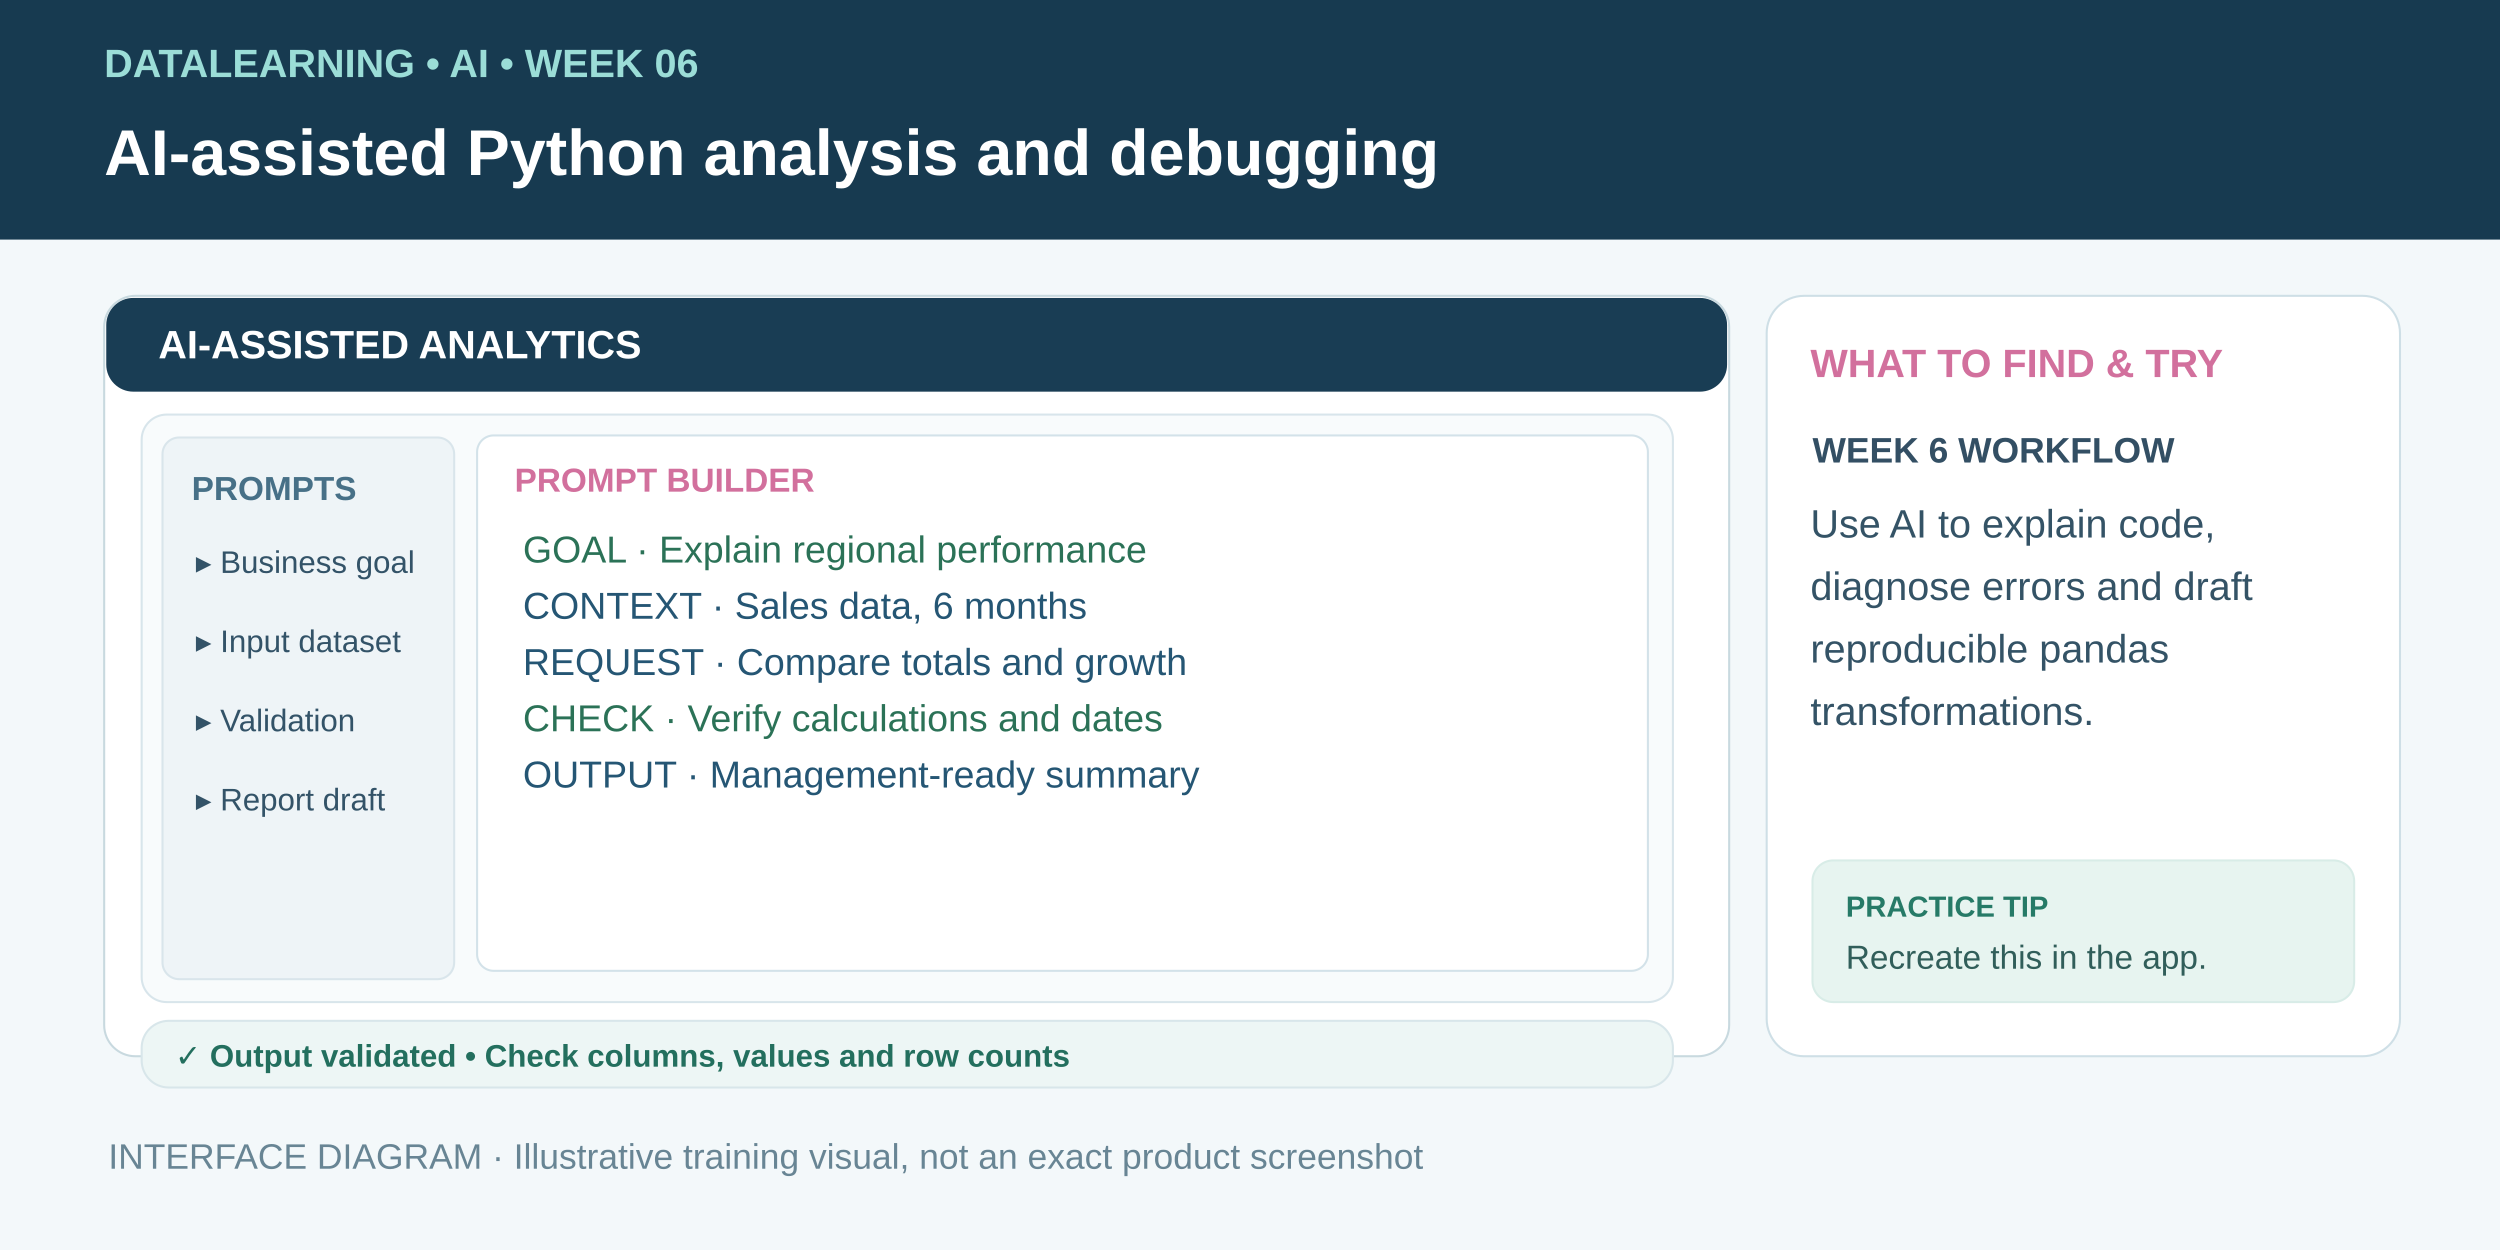
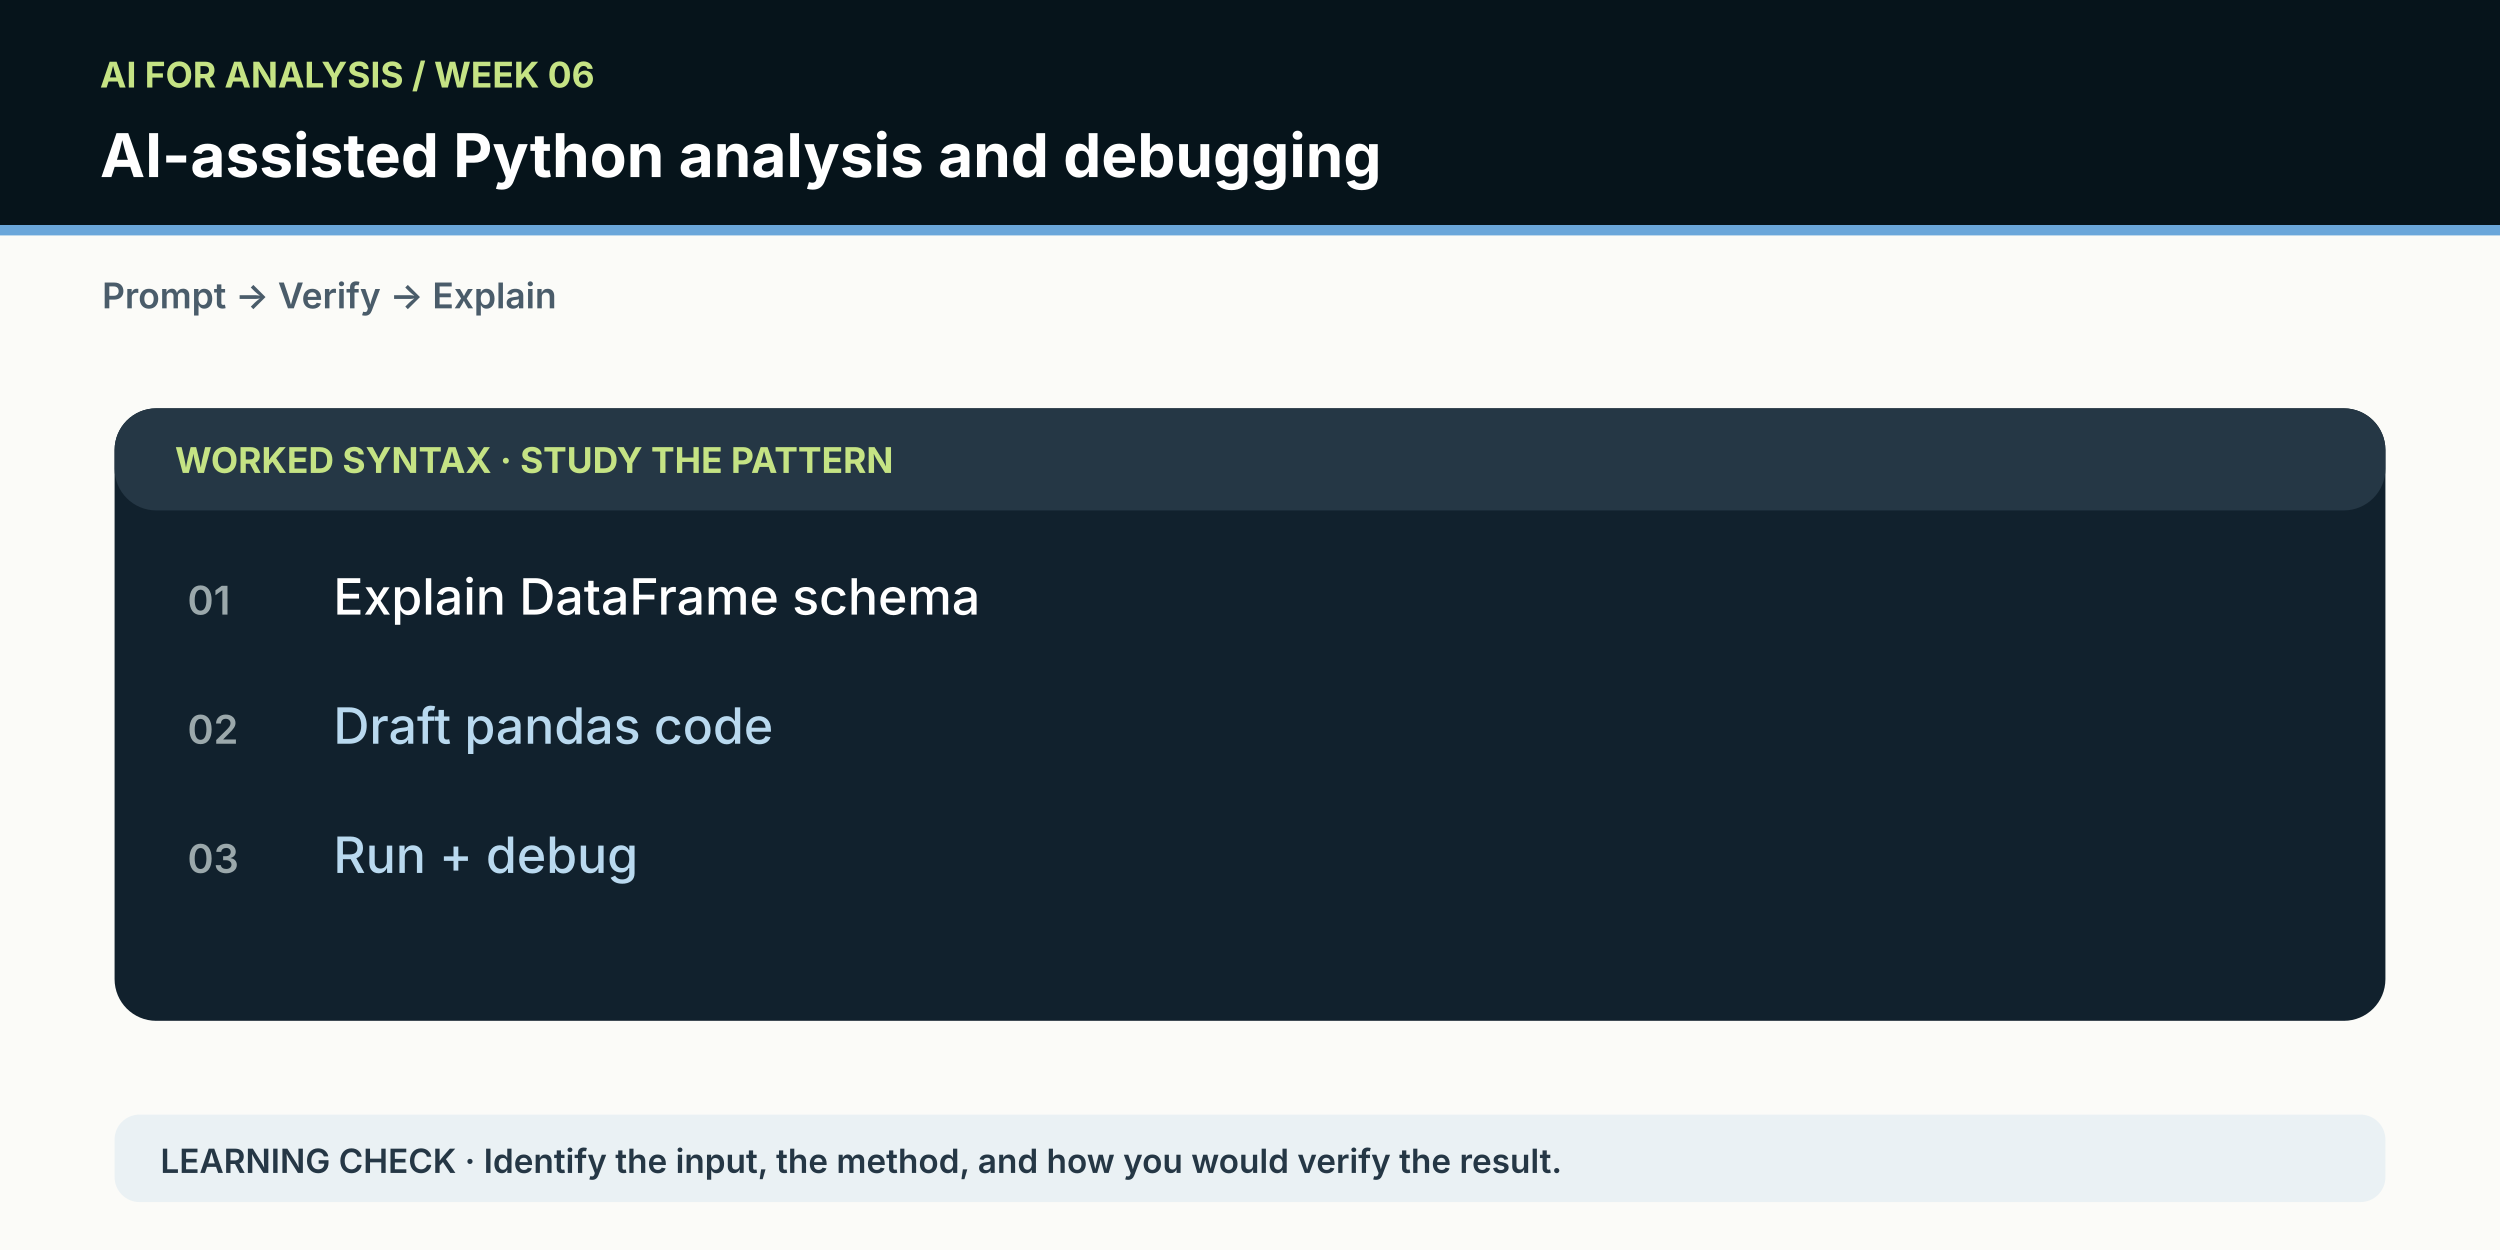
- <svg xmlns="http://www.w3.org/2000/svg" viewBox="0 0 1200 600" width="1200" height="600" role="img" aria-label="Illustrated ai learning interface for week 6">
-   <rect width="1200" height="600" fill="#f3f8fa" />
-   <rect width="1200" height="115" fill="#173a50" />
-   <text x="50" y="37" fill="#9bddd7" font-family="Arial, sans-serif" font-size="19" font-weight="700">DATALEARNING • AI • WEEK 06</text>
-   <text x="50" y="84" fill="#ffffff" font-family="Arial, sans-serif" font-size="31" font-weight="700">AI-assisted Python analysis and debugging</text>
-   <rect x="50" y="142" width="780" height="365" rx="15" fill="#fff" stroke="#c8d9df" />
-   <rect x="51" y="143" width="778" height="45" rx="13" fill="#193d54" />
-   <text x="76" y="172" fill="#ffffff" font-family="Arial, sans-serif" font-size="19" font-weight="700">AI-ASSISTED ANALYTICS</text>
-   <rect x="68" y="199" width="735" height="282" rx="12" fill="#f8fbfc" stroke="#d8e5eb" />
-   <rect x="78" y="210" width="140" height="260" rx="8" fill="#eef4f7" stroke="#d9e5eb" />
-   <text x="92" y="240" fill="#477087" font-family="Arial, sans-serif" font-size="16" font-weight="700">PROMPTS</text>
-   <text x="94" y="275" fill="#335368" font-family="Arial, sans-serif" font-size="15" font-weight="500">▸ Business goal</text>
-   <text x="94" y="313" fill="#335368" font-family="Arial, sans-serif" font-size="15" font-weight="500">▸ Input dataset</text>
-   <text x="94" y="351" fill="#335368" font-family="Arial, sans-serif" font-size="15" font-weight="500">▸ Validation</text>
-   <text x="94" y="389" fill="#335368" font-family="Arial, sans-serif" font-size="15" font-weight="500">▸ Report draft</text>
-   <rect x="229" y="209" width="562" height="257" rx="8" fill="#fff" stroke="#d3e2e9" />
-   <text x="247" y="236" fill="#d2709d" font-family="Arial, sans-serif" font-size="16" font-weight="700">PROMPT BUILDER</text>
-   <text x="251" y="270" fill="#2b7257" font-family="Arial, sans-serif" font-size="18" font-weight="500">GOAL  ·  Explain regional performance</text>
-   <text x="251" y="297" fill="#255674" font-family="Arial, sans-serif" font-size="18" font-weight="500">CONTEXT  ·  Sales data, 6 months</text>
-   <text x="251" y="324" fill="#255674" font-family="Arial, sans-serif" font-size="18" font-weight="500">REQUEST  ·  Compare totals and growth</text>
-   <text x="251" y="351" fill="#2b7257" font-family="Arial, sans-serif" font-size="18" font-weight="500">CHECK  ·  Verify calculations and dates</text>
-   <text x="251" y="378" fill="#255674" font-family="Arial, sans-serif" font-size="18" font-weight="500">OUTPUT  ·  Management-ready summary</text>
-   <rect x="68" y="490" width="735" height="32" rx="13" fill="#edf6f5" stroke="#d8e6ea" />
-   <text x="84" y="512" fill="#236f5e" font-family="Arial, sans-serif" font-size="15" font-weight="600">✓ Output validated    •    Check columns, values and row counts</text>
-   <rect x="848" y="142" width="304" height="365" rx="18" fill="#ffffff" stroke="#cedfe6" />
-   <text x="869" y="181" fill="#d2709d" font-family="Arial, sans-serif" font-size="19" font-weight="700">WHAT TO FIND &amp; TRY</text>
-   <text x="870" y="222" fill="#334f64" font-family="Arial, sans-serif" font-size="17" font-weight="700">WEEK 6 WORKFLOW</text>
-   <text x="869" y="258" fill="#345366" font-family="Arial, sans-serif" font-size="19" font-weight="500">Use AI to explain code,</text>
-   <text x="869" y="288" fill="#345366" font-family="Arial, sans-serif" font-size="19" font-weight="500">diagnose errors and draft</text>
-   <text x="869" y="318" fill="#345366" font-family="Arial, sans-serif" font-size="19" font-weight="500">reproducible pandas</text>
-   <text x="869" y="348" fill="#345366" font-family="Arial, sans-serif" font-size="19" font-weight="500">transformations.</text>
-   <rect x="870" y="413" width="260" height="68" rx="10" fill="#e7f4f0" stroke="#d8ece7" />
-   <text x="886" y="440" fill="#267a67" font-family="Arial, sans-serif" font-size="14" font-weight="700">PRACTICE TIP</text>
-   <text x="886" y="465" fill="#315e5a" font-family="Arial, sans-serif" font-size="16" font-weight="500">Recreate this in the app.</text>
-   <text x="52" y="561" fill="#688594" font-family="Arial, sans-serif" font-size="17" font-weight="500">INTERFACE DIAGRAM  ·  Illustrative training visual, not an exact product screenshot</text>
+ <svg xmlns="http://www.w3.org/2000/svg" width="1200" height="600" viewBox="0 0 1200 600" role="img" aria-label="AI FOR ANALYSIS week 6: AI-assisted Python analysis and debugging concept diagram">
+   <rect x="0" y="0" width="1200" height="600" rx="0" fill="#FBFBF8" stroke="none" />
+   <rect x="0" y="0" width="1200" height="112" rx="0" fill="#06141B" stroke="none" />
+   <rect x="0" y="108" width="1200" height="5" rx="0" fill="#6AA6DA" stroke="none" />
+   <text x="48" y="42" fill="#C5E384" font-size="17" font-family="Inter,Arial,sans-serif" font-weight="700">AI FOR ANALYSIS  /  WEEK 06</text>
+   <text x="48" y="85" fill="#FFFFFF" font-size="29" font-family="Inter,Arial,sans-serif" font-weight="700">AI-assisted Python analysis and debugging</text>
+   <text x="49" y="148" fill="#4A5C6A" font-size="17" font-family="Inter,Arial,sans-serif" font-weight="600">Prompt → Verify → Explain</text>
+   <rect x="55" y="196" width="1090" height="294" rx="20" fill="#11212D" stroke="none" />
+   <rect x="55" y="196" width="1090" height="49" rx="20" fill="#253745" stroke="none" />
+   <text x="84" y="227" fill="#C5E384" font-size="17" font-family="Inter,Arial,sans-serif" font-weight="700">WORKED SYNTAX · STUDY THE PATTERN</text>
+   <text x="90" y="295" fill="#9BA8AB" font-size="19" font-family="Inter,Arial,sans-serif" font-weight="600">01</text>
+   <text x="160" y="295" fill="#FFFFFF" font-size="24" font-family="Inter,Arial,sans-serif" font-weight="500">Explain DataFrame schema</text>
+   <text x="90" y="357" fill="#9BA8AB" font-size="19" font-family="Inter,Arial,sans-serif" font-weight="600">02</text>
+   <text x="160" y="357" fill="#B9D9EF" font-size="24" font-family="Inter,Arial,sans-serif" font-weight="500">Draft pandas code</text>
+   <text x="90" y="419" fill="#9BA8AB" font-size="19" font-family="Inter,Arial,sans-serif" font-weight="600">03</text>
+   <text x="160" y="419" fill="#B9D9EF" font-size="24" font-family="Inter,Arial,sans-serif" font-weight="500">Run + debug</text>
+   <rect x="55" y="535" width="1090" height="42" rx="12" fill="#EAF1F4" stroke="none" />
+   <text x="77" y="563" fill="#253745" font-size="16" font-family="Inter,Arial,sans-serif" font-weight="600">LEARNING CHECK  ·  Identify the input, the method, and how you would verify the result.</text>
</svg>
